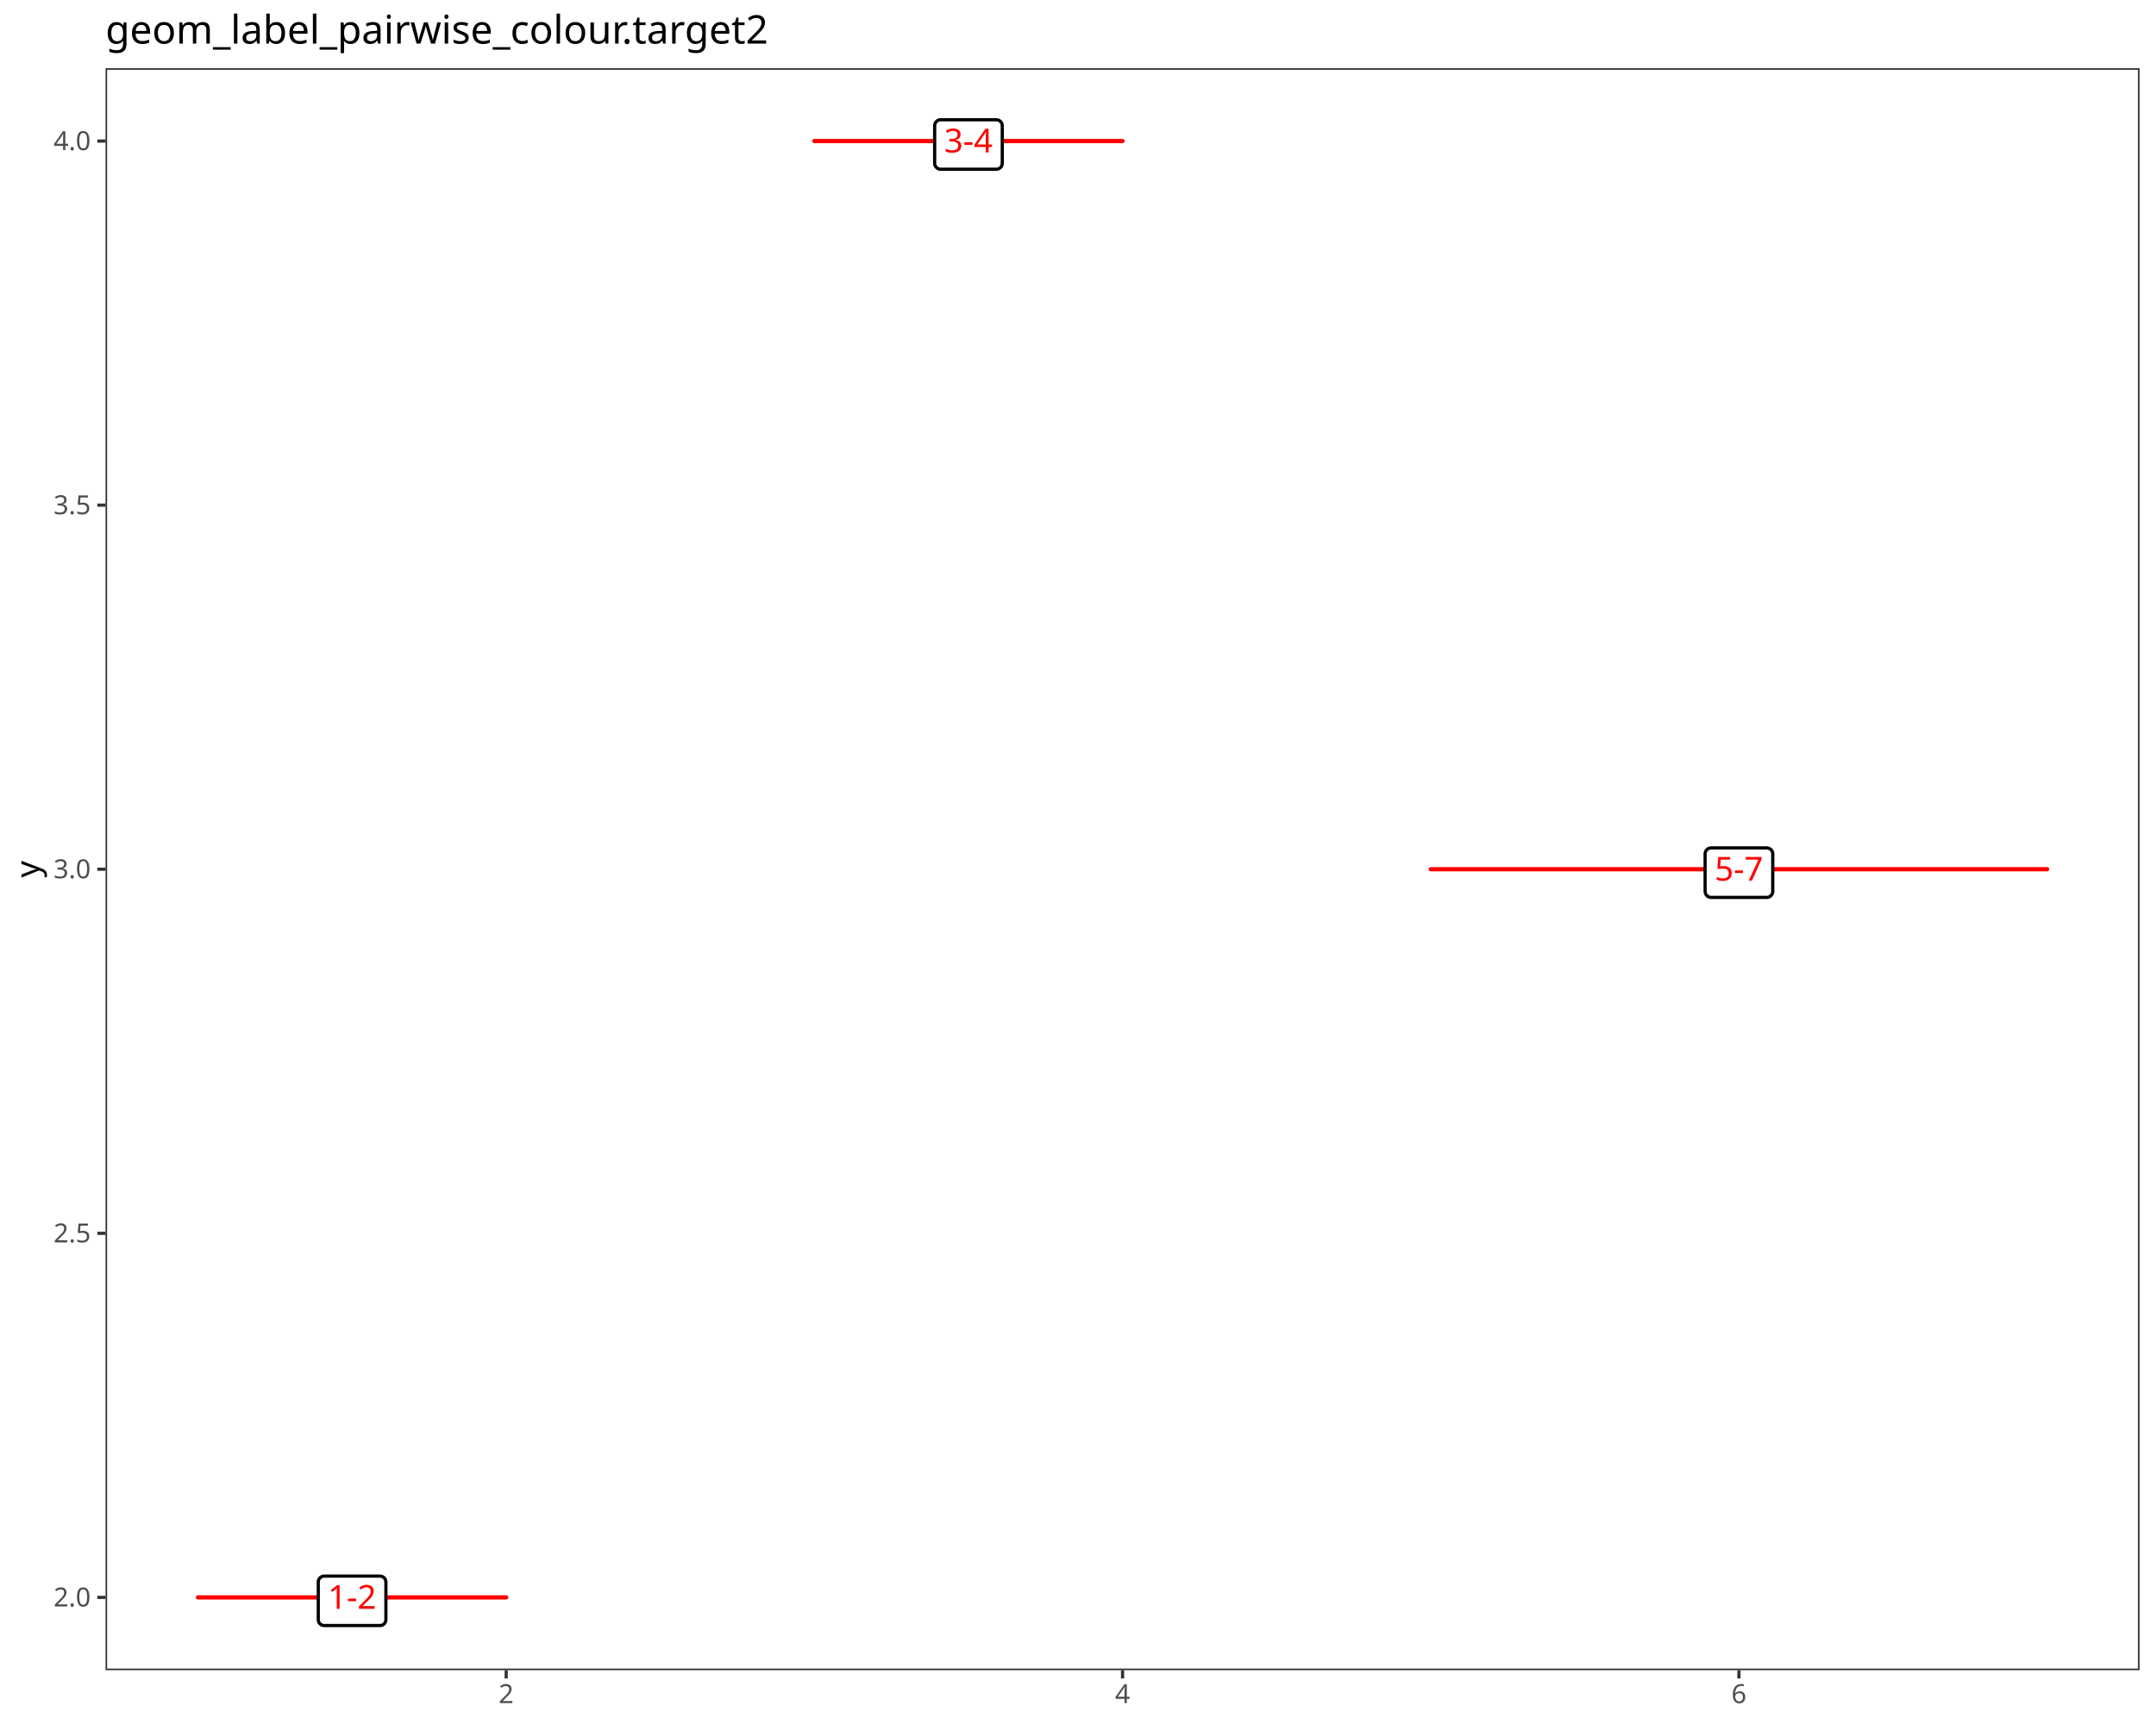
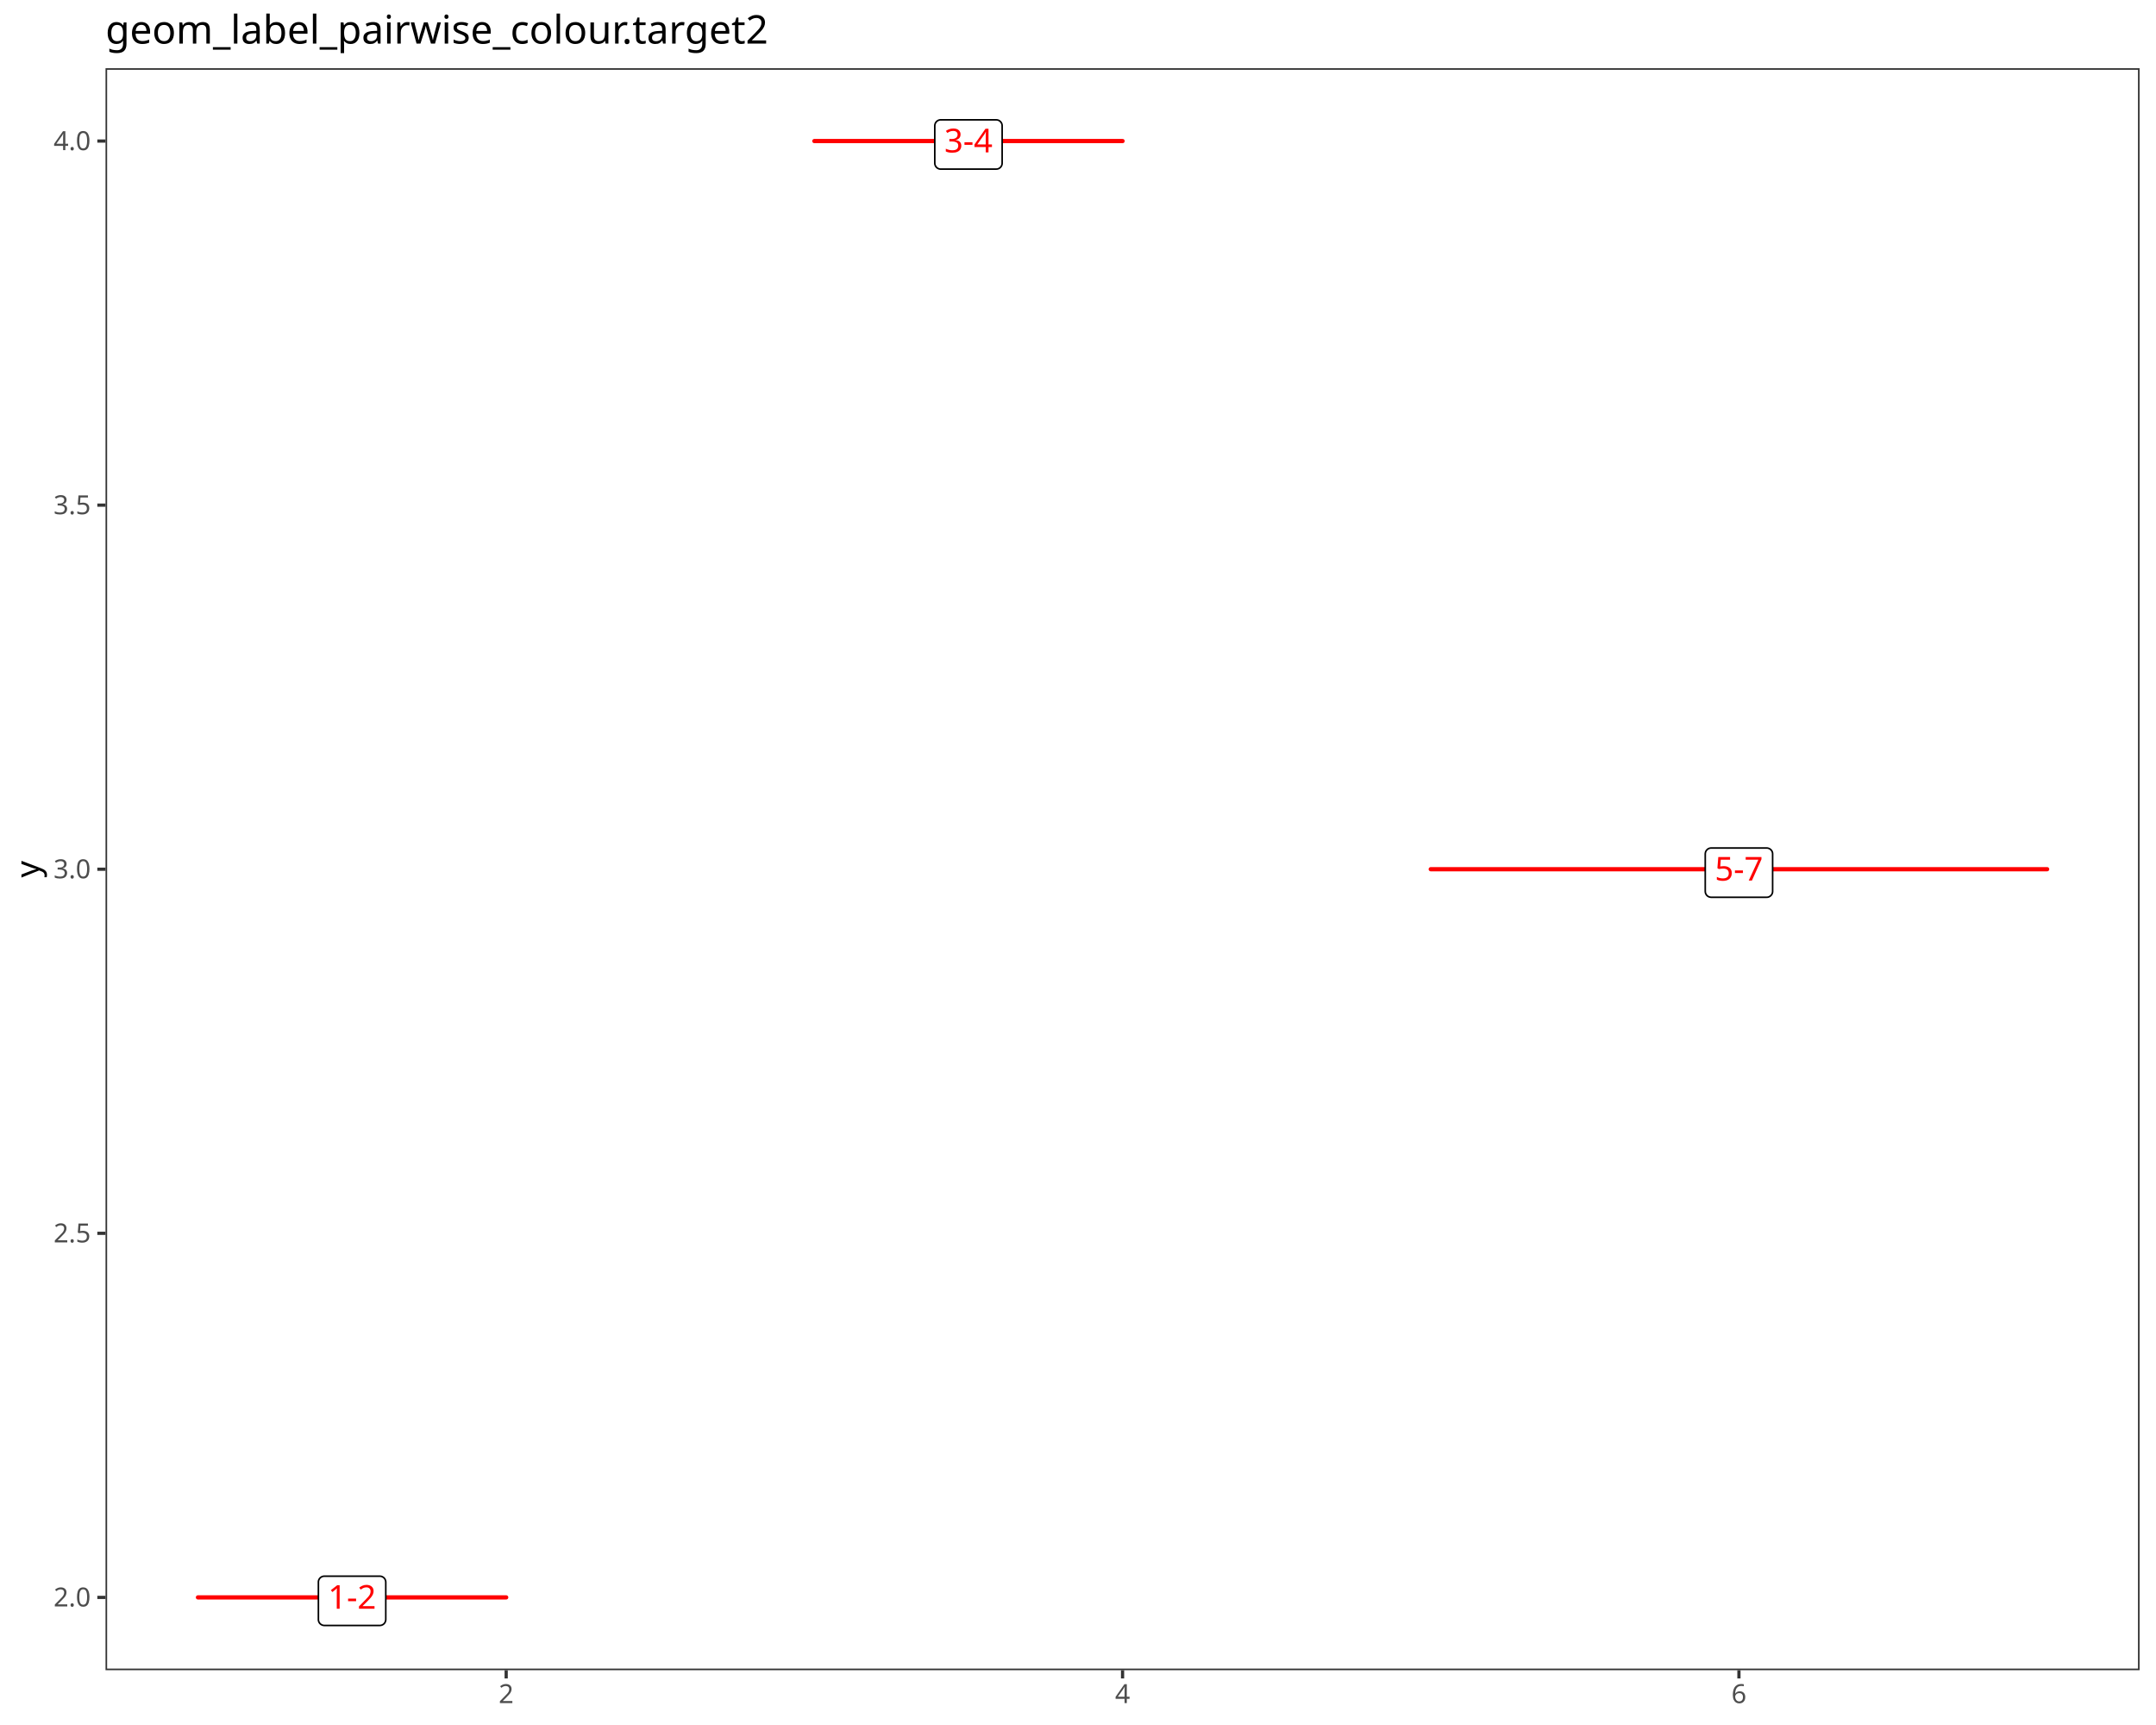
<svg xmlns="http://www.w3.org/2000/svg" class="svglite" data-engine-version="2.0" width="720.00pt" height="576.00pt" viewBox="0 0 720.00 576.00">
  <defs>
    <style type="text/css">
    .svglite line, .svglite polyline, .svglite polygon, .svglite path, .svglite rect, .svglite circle {
      fill: none;
      stroke: #000000;
      stroke-linecap: round;
      stroke-linejoin: round;
      stroke-miterlimit: 10.00;
    }
  </style>
  </defs>
  <rect width="100%" height="100%" style="stroke: none; fill: #FFFFFF;" />
  <defs>
    <clipPath id="cpMC4wMHw3MjAuMDB8MC4wMHw1NzYuMDA=">
      <rect x="0.00" y="0.00" width="720.00" height="576.00" />
    </clipPath>
  </defs>
  <g clip-path="url(#cpMC4wMHw3MjAuMDB8MC4wMHw1NzYuMDA=)">
    <rect x="0.00" y="0.00" width="720.00" height="576.00" style="stroke-width: 1.07; stroke: #FFFFFF; fill: #FFFFFF;" />
  </g>
  <defs>
    <clipPath id="cpMzUuMjR8NzE0LjUyfDIyLjc4fDU1Ny43MQ==">
      <rect x="35.24" y="22.78" width="679.28" height="534.92" />
    </clipPath>
  </defs>
  <g clip-path="url(#cpMzUuMjR8NzE0LjUyfDIyLjc4fDU1Ny43MQ==)">
    <rect x="35.24" y="22.78" width="679.28" height="534.92" style="stroke-width: 1.07; stroke: none; fill: #FFFFFF;" />
    <line x1="66.11" y1="533.39" x2="169.04" y2="533.39" style="stroke-width: 1.42; stroke: #FF0000;" />
-     <polygon points="108.27,542.79 126.88,542.79 126.80,542.79 127.12,542.78 127.43,542.72 127.73,542.60 128.01,542.44 128.26,542.24 128.47,542.00 128.64,541.73 128.76,541.44 128.84,541.13 128.87,540.81 128.87,540.81 128.87,528.27 128.87,528.27 128.84,527.95 128.76,527.64 128.64,527.34 128.47,527.07 128.26,526.83 128.01,526.63 127.73,526.47 127.43,526.36 127.12,526.30 126.88,526.28 108.27,526.28 108.51,526.30 108.19,526.28 107.87,526.32 107.57,526.41 107.28,526.55 107.02,526.73 106.78,526.95 106.59,527.21 106.44,527.49 106.34,527.79 106.29,528.11 106.29,528.27 106.29,540.81 106.29,540.65 106.29,540.97 106.34,541.28 106.44,541.59 106.59,541.87 106.78,542.12 107.02,542.35 107.28,542.53 107.57,542.66 107.87,542.75 108.19,542.79 " style="stroke-width: 1.07; fill: #FFFFFF;" />
-     <text x="117.58" y="537.19" text-anchor="middle" style="font-size: 11.04px; fill: #FF0000; font-family: sans;" textLength="15.96px" lengthAdjust="spacingAndGlyphs">1-2</text>
+     <polygon points="108.31,542.76 126.85,542.76 126.77,542.76 127.08,542.75 127.40,542.68 127.69,542.57 127.97,542.41 128.22,542.21 128.43,541.97 128.60,541.70 128.72,541.41 128.80,541.10 128.83,540.78 128.83,540.78 128.83,528.29 128.83,528.29 128.80,527.97 128.72,527.66 128.60,527.37 128.43,527.10 128.22,526.86 127.97,526.66 127.69,526.50 127.40,526.38 127.08,526.32 126.85,526.31 108.31,526.31 108.54,526.32 108.23,526.31 107.91,526.35 107.60,526.43 107.32,526.57 107.05,526.75 106.82,526.97 106.63,527.23 106.48,527.51 106.38,527.81 106.33,528.13 106.33,528.29 106.33,540.78 106.33,540.62 106.33,540.94 106.38,541.25 106.48,541.56 106.63,541.84 106.82,542.09 107.05,542.31 107.32,542.49 107.60,542.63 107.91,542.72 108.23,542.76 " style="stroke-width: 0.53; fill: #FFFFFF;" />
+     <text x="117.58" y="537.18" text-anchor="middle" style="font-size: 11.00px; fill: #FF0000; font-family: sans;" textLength="15.90px" lengthAdjust="spacingAndGlyphs">1-2</text>
    <line x1="271.96" y1="47.10" x2="374.88" y2="47.10" style="stroke-width: 1.42; stroke: #FF0000;" />
-     <polygon points="314.12,56.50 332.72,56.50 332.64,56.50 332.96,56.49 333.27,56.42 333.57,56.31 333.85,56.15 334.10,55.95 334.31,55.71 334.48,55.44 334.61,55.14 334.68,54.83 334.71,54.51 334.71,54.51 334.71,41.97 334.71,41.97 334.68,41.66 334.61,41.35 334.48,41.05 334.31,40.78 334.10,40.54 333.85,40.34 333.57,40.18 333.27,40.07 332.96,40.00 332.72,39.99 314.12,39.99 314.36,40.00 314.04,39.99 313.72,40.03 313.41,40.12 313.12,40.25 312.86,40.44 312.63,40.66 312.44,40.91 312.29,41.20 312.19,41.50 312.13,41.81 312.13,41.97 312.13,54.51 312.13,54.35 312.13,54.67 312.19,54.99 312.29,55.29 312.44,55.58 312.63,55.83 312.86,56.05 313.12,56.23 313.41,56.37 313.72,56.46 314.04,56.50 " style="stroke-width: 1.07; fill: #FFFFFF;" />
-     <text x="323.42" y="50.90" text-anchor="middle" style="font-size: 11.04px; fill: #FF0000; font-family: sans;" textLength="15.96px" lengthAdjust="spacingAndGlyphs">3-4</text>
+     <polygon points="314.15,56.47 332.69,56.47 332.61,56.47 332.93,56.45 333.24,56.39 333.54,56.28 333.81,56.12 334.06,55.91 334.27,55.68 334.44,55.41 334.57,55.11 334.64,54.80 334.67,54.49 334.67,54.49 334.67,41.99 334.67,41.99 334.64,41.68 334.57,41.37 334.44,41.07 334.27,40.80 334.06,40.57 333.81,40.36 333.54,40.20 333.24,40.09 332.93,40.03 332.69,40.01 314.15,40.01 314.39,40.03 314.07,40.01 313.75,40.05 313.45,40.14 313.16,40.28 312.90,40.46 312.67,40.68 312.48,40.93 312.33,41.22 312.23,41.52 312.18,41.83 312.17,41.99 312.17,54.49 312.18,54.33 312.18,54.65 312.23,54.96 312.33,55.26 312.48,55.55 312.67,55.80 312.90,56.02 313.16,56.20 313.45,56.34 313.75,56.43 314.07,56.47 " style="stroke-width: 0.53; fill: #FFFFFF;" />
+     <text x="323.42" y="50.88" text-anchor="middle" style="font-size: 11.00px; fill: #FF0000; font-family: sans;" textLength="15.90px" lengthAdjust="spacingAndGlyphs">3-4</text>
    <line x1="477.80" y1="290.24" x2="683.64" y2="290.24" style="stroke-width: 1.42; stroke: #FF0000;" />
-     <polygon points="571.42,299.65 590.03,299.65 589.95,299.65 590.27,299.63 590.58,299.57 590.88,299.46 591.15,299.30 591.40,299.09 591.61,298.85 591.79,298.58 591.91,298.29 591.99,297.98 592.01,297.66 592.01,297.66 592.01,285.12 592.01,285.12 591.99,284.80 591.91,284.49 591.79,284.20 591.61,283.93 591.40,283.69 591.15,283.49 590.88,283.33 590.58,283.21 590.27,283.15 590.03,283.13 571.42,283.13 571.66,283.15 571.34,283.14 571.02,283.17 570.71,283.26 570.43,283.40 570.16,283.58 569.93,283.80 569.74,284.06 569.59,284.34 569.49,284.65 569.44,284.96 569.43,285.12 569.43,297.66 569.44,297.50 569.44,297.82 569.49,298.14 569.59,298.44 569.74,298.72 569.93,298.98 570.16,299.20 570.43,299.38 570.71,299.52 571.02,299.61 571.34,299.65 " style="stroke-width: 1.07; fill: #FFFFFF;" />
-     <text x="580.72" y="294.04" text-anchor="middle" style="font-size: 11.04px; fill: #FF0000; font-family: sans;" textLength="15.96px" lengthAdjust="spacingAndGlyphs">5-7</text>
+     <polygon points="571.45,299.61 589.99,299.61 589.91,299.61 590.23,299.60 590.54,299.54 590.84,299.42 591.12,299.26 591.36,299.06 591.58,298.82 591.75,298.55 591.87,298.26 591.95,297.95 591.97,297.63 591.97,297.63 591.97,285.14 591.97,285.14 591.95,284.82 591.87,284.51 591.75,284.22 591.58,283.95 591.36,283.71 591.12,283.51 590.84,283.35 590.54,283.24 590.23,283.17 589.99,283.16 571.45,283.16 571.69,283.17 571.37,283.16 571.06,283.20 570.75,283.29 570.46,283.42 570.20,283.61 569.97,283.83 569.78,284.08 569.63,284.36 569.53,284.67 569.48,284.98 569.47,285.14 569.47,297.63 569.48,297.47 569.48,297.79 569.53,298.11 569.63,298.41 569.78,298.69 569.97,298.95 570.20,299.17 570.46,299.35 570.75,299.48 571.06,299.57 571.37,299.61 " style="stroke-width: 0.53; fill: #FFFFFF;" />
+     <text x="580.72" y="294.03" text-anchor="middle" style="font-size: 11.00px; fill: #FF0000; font-family: sans;" textLength="15.90px" lengthAdjust="spacingAndGlyphs">5-7</text>
    <rect x="35.24" y="22.78" width="679.28" height="534.92" style="stroke-width: 1.07; stroke: #333333;" />
  </g>
  <g clip-path="url(#cpMC4wMHw3MjAuMDB8MC4wMHw1NzYuMDA=)">
    <text x="30.31" y="536.42" text-anchor="end" style="font-size: 8.80px; fill: #4D4D4D; font-family: sans;" textLength="12.23px" lengthAdjust="spacingAndGlyphs">2.0</text>
    <text x="30.31" y="414.85" text-anchor="end" style="font-size: 8.80px; fill: #4D4D4D; font-family: sans;" textLength="12.23px" lengthAdjust="spacingAndGlyphs">2.5</text>
    <text x="30.31" y="293.27" text-anchor="end" style="font-size: 8.80px; fill: #4D4D4D; font-family: sans;" textLength="12.23px" lengthAdjust="spacingAndGlyphs">3.0</text>
    <text x="30.31" y="171.70" text-anchor="end" style="font-size: 8.80px; fill: #4D4D4D; font-family: sans;" textLength="12.23px" lengthAdjust="spacingAndGlyphs">3.5</text>
    <text x="30.31" y="50.13" text-anchor="end" style="font-size: 8.80px; fill: #4D4D4D; font-family: sans;" textLength="12.23px" lengthAdjust="spacingAndGlyphs">4.0</text>
    <polyline points="32.50,533.39 35.24,533.39 " style="stroke-width: 1.07; stroke: #333333; stroke-linecap: butt;" />
    <polyline points="32.50,411.82 35.24,411.82 " style="stroke-width: 1.07; stroke: #333333; stroke-linecap: butt;" />
    <polyline points="32.50,290.24 35.24,290.24 " style="stroke-width: 1.07; stroke: #333333; stroke-linecap: butt;" />
    <polyline points="32.50,168.67 35.24,168.67 " style="stroke-width: 1.07; stroke: #333333; stroke-linecap: butt;" />
    <polyline points="32.50,47.10 35.24,47.10 " style="stroke-width: 1.07; stroke: #333333; stroke-linecap: butt;" />
    <polyline points="169.04,560.45 169.04,557.71 " style="stroke-width: 1.07; stroke: #333333; stroke-linecap: butt;" />
    <polyline points="374.88,560.45 374.88,557.71 " style="stroke-width: 1.07; stroke: #333333; stroke-linecap: butt;" />
    <polyline points="580.72,560.45 580.72,557.71 " style="stroke-width: 1.07; stroke: #333333; stroke-linecap: butt;" />
    <text x="169.04" y="568.69" text-anchor="middle" style="font-size: 8.80px; fill: #4D4D4D; font-family: sans;" textLength="4.89px" lengthAdjust="spacingAndGlyphs">2</text>
    <text x="374.88" y="568.69" text-anchor="middle" style="font-size: 8.80px; fill: #4D4D4D; font-family: sans;" textLength="4.89px" lengthAdjust="spacingAndGlyphs">4</text>
    <text x="580.72" y="568.69" text-anchor="middle" style="font-size: 8.80px; fill: #4D4D4D; font-family: sans;" textLength="4.89px" lengthAdjust="spacingAndGlyphs">6</text>
    <text transform="translate(13.05,290.24) rotate(-90)" text-anchor="middle" style="font-size: 11.00px; font-family: sans;" textLength="5.50px" lengthAdjust="spacingAndGlyphs">y</text>
    <text x="35.24" y="14.56" style="font-size: 13.20px; font-family: sans;" textLength="212.08px" lengthAdjust="spacingAndGlyphs">geom_label_pairwise_colour.target2</text>
  </g>
</svg>
